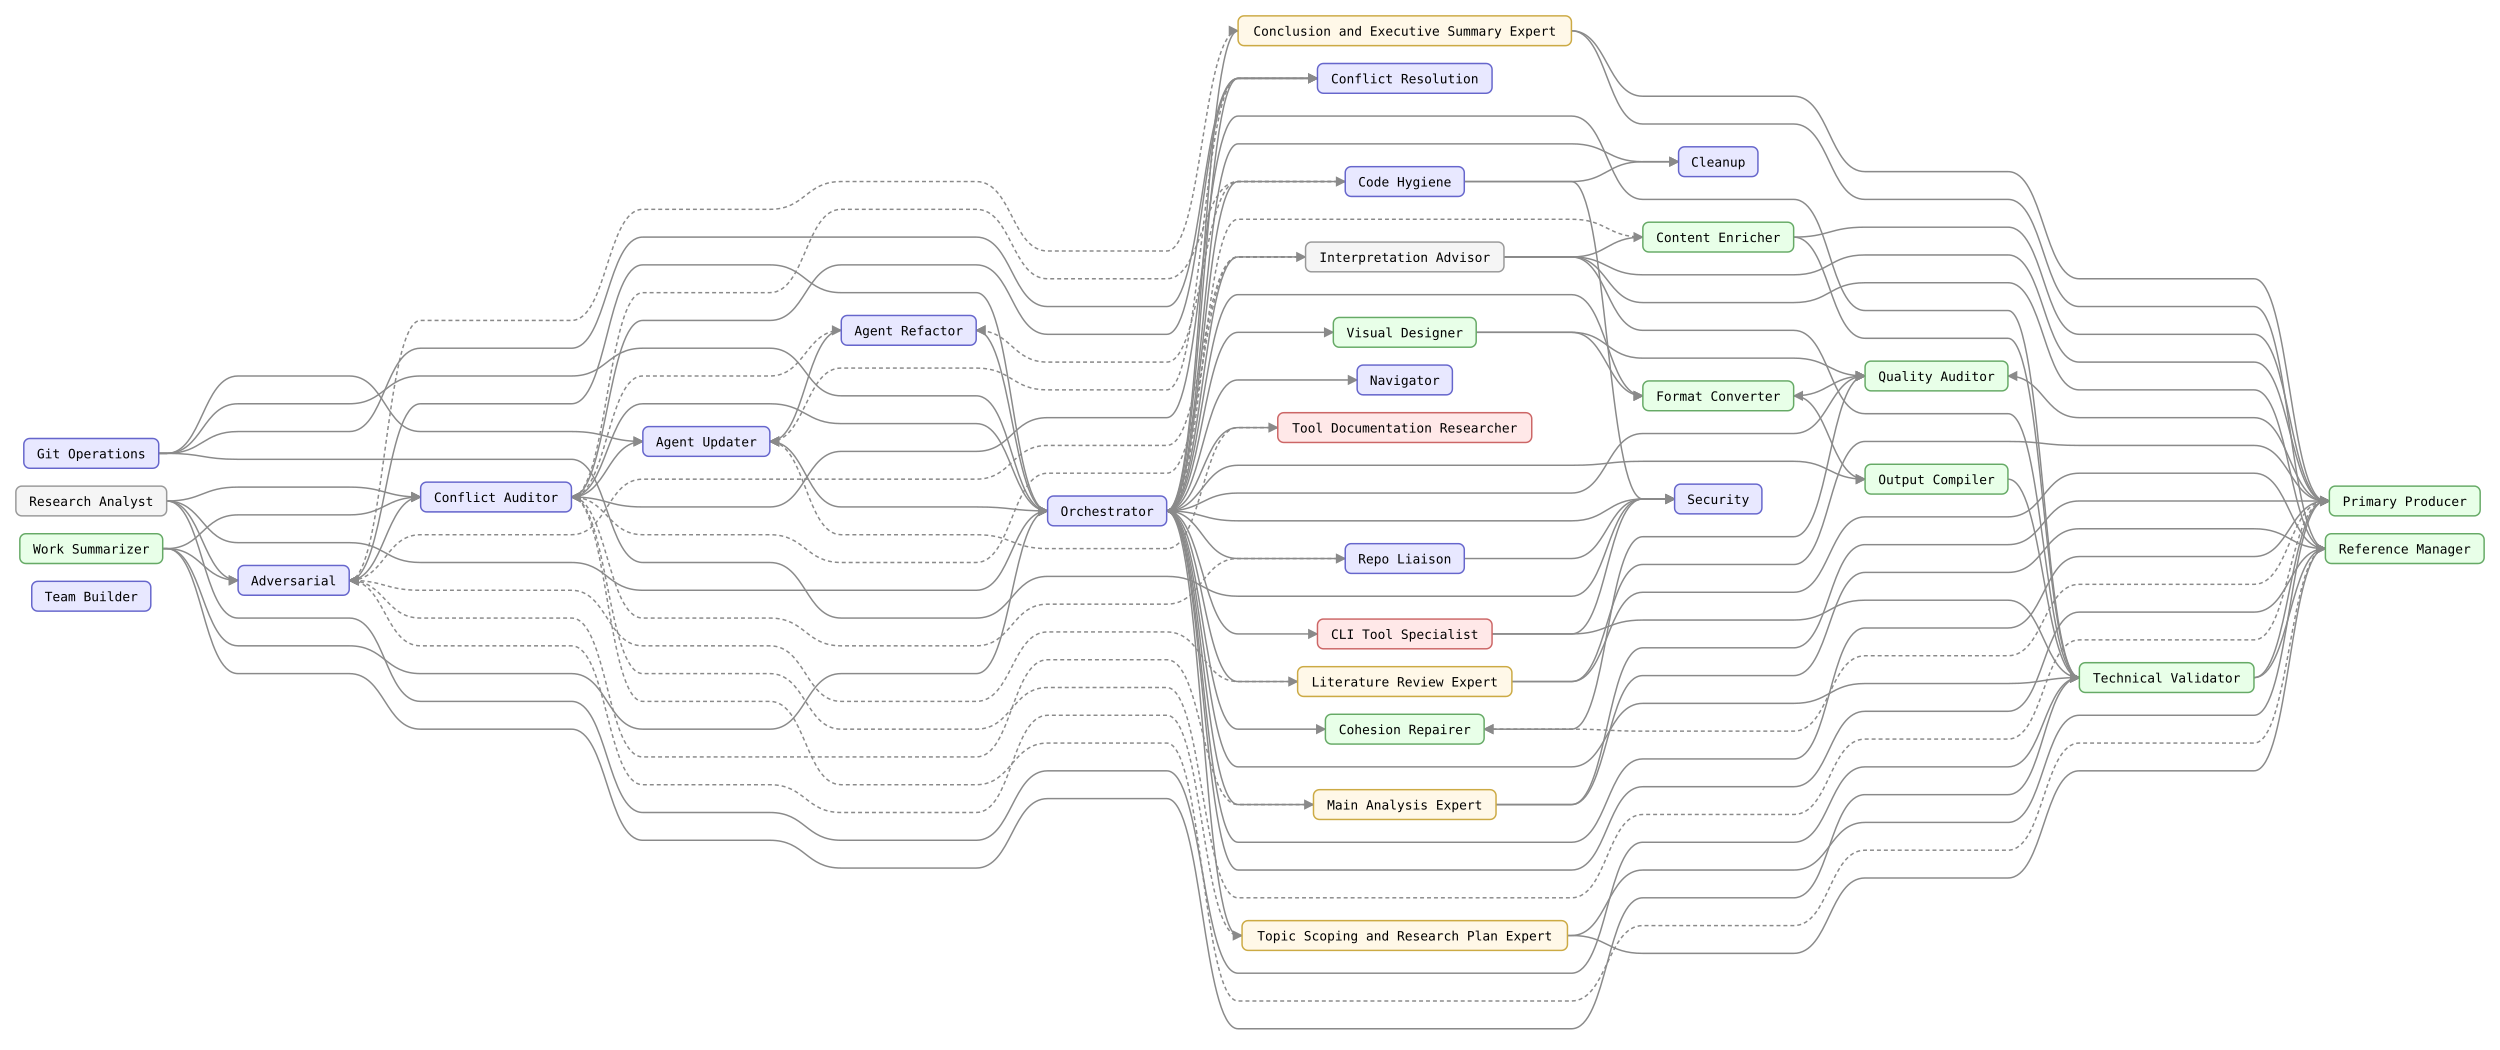
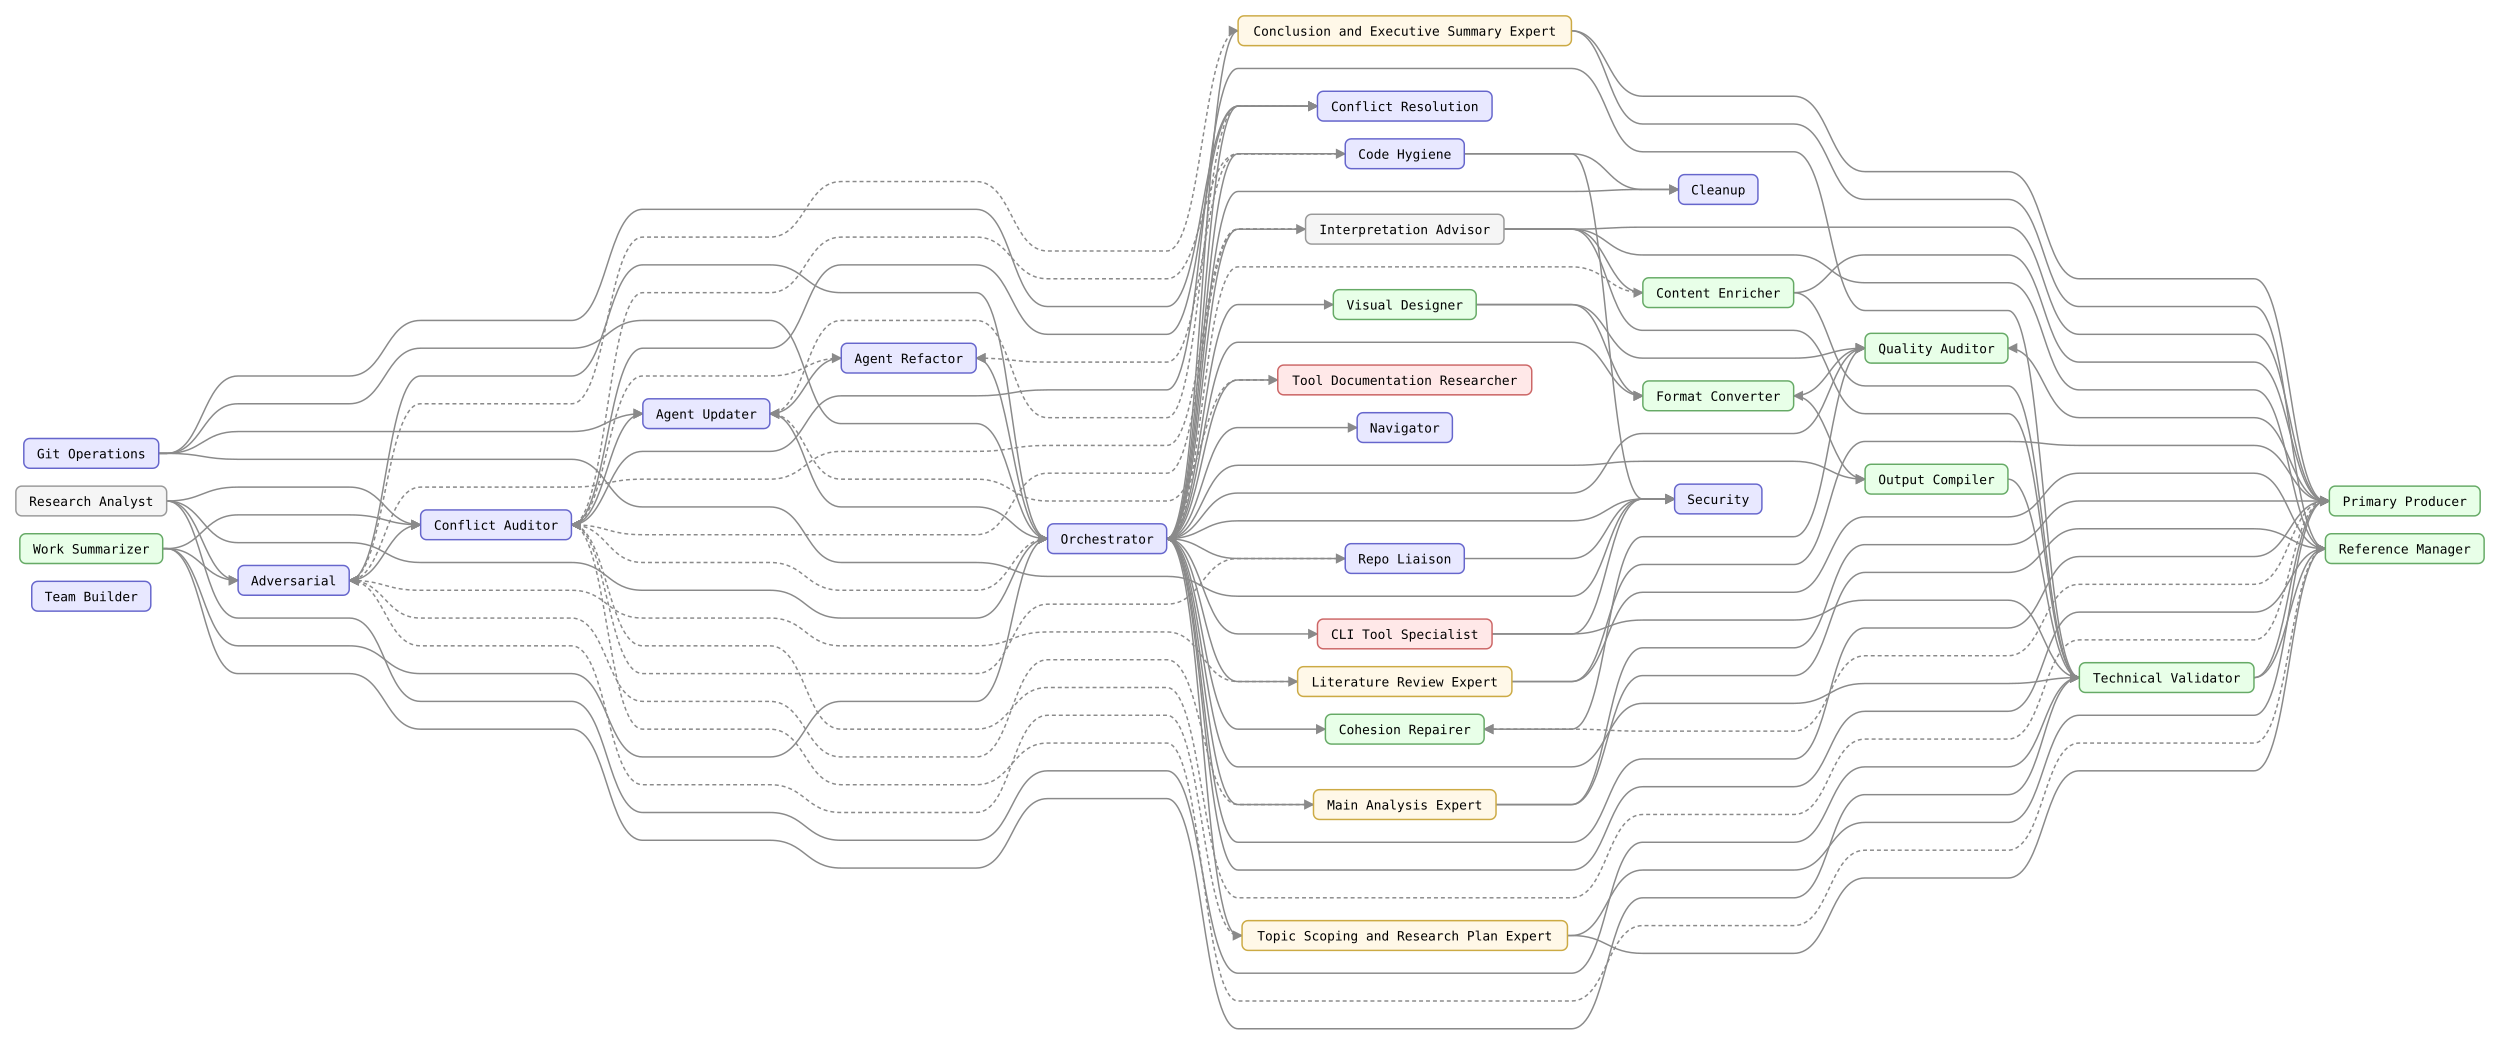
<svg xmlns="http://www.w3.org/2000/svg" viewBox="0 0 2520 1058" width="2520" height="1058" font-family="monospace">
  <defs>
    <marker id="arrow" viewBox="0 0 10 10" refX="9" refY="5" markerWidth="7" markerHeight="7" orient="auto-start-reverse">
      <polygon points="0,0 10,5 0,10" fill="#8a8a8a" />
    </marker>
  </defs>
-   <path d="M352,585 C388,585 388,501 424,501" fill="none" stroke="#8a8a8a" stroke-width="1.5" marker-end="url(#arrow)" />
-   <path d="M352,585 C388,585 388,407 424,407 L576,407 C612,407 612,267 648,267 L776,267 C812,267 812,295 848,295 L984,295 C1020,295 1020,515 1056,515" fill="none" stroke="#8a8a8a" stroke-width="1.5" marker-start="url(#arrow)" marker-end="url(#arrow)" />
-   <path d="M848,333 C812,333 812,379 776,379 L648,379 C612,379 612,501 576,501" fill="none" stroke="#8a8a8a" stroke-width="1.5" stroke-dasharray="4,3" marker-end="url(#arrow)" />
-   <path d="M984,333 C1020,333 1020,515 1056,515" fill="none" stroke="#8a8a8a" stroke-width="1.5" marker-start="url(#arrow)" marker-end="url(#arrow)" />
-   <path d="M776,445 C812,445 812,333 848,333" fill="none" stroke="#8a8a8a" stroke-width="1.5" marker-end="url(#arrow)" />
-   <path d="M648,445 C612,445 612,501 576,501" fill="none" stroke="#8a8a8a" stroke-width="1.5" marker-start="url(#arrow)" marker-end="url(#arrow)" />
-   <path d="M776,445 C812,445 812,511 848,511 L984,511 C1020,511 1020,515 1056,515" fill="none" stroke="#8a8a8a" stroke-width="1.5" marker-start="url(#arrow)" marker-end="url(#arrow)" />
-   <path d="M1692,163 L1656,163 C1620,163 1620,145 1584,145 L1248,145 C1212,145 1212,515 1176,515" fill="none" stroke="#8a8a8a" stroke-width="1.5" marker-start="url(#arrow)" marker-end="url(#arrow)" />
-   <path d="M1356,183 L1248,183 C1212,183 1212,365 1176,365 L1056,365 C1020,365 1020,333 984,333" fill="none" stroke="#8a8a8a" stroke-width="1.5" stroke-dasharray="4,3" marker-end="url(#arrow)" />
-   <path d="M1476,183 L1584,183 C1620,183 1620,163 1656,163 L1692,163" fill="none" stroke="#8a8a8a" stroke-width="1.5" marker-end="url(#arrow)" />
-   <path d="M1356,183 L1248,183 C1212,183 1212,281 1176,281 L1056,281 C1020,281 1020,211 984,211 L848,211 C812,211 812,295 776,295 L648,295 C612,295 612,501 576,501" fill="none" stroke="#8a8a8a" stroke-width="1.5" stroke-dasharray="4,3" marker-end="url(#arrow)" />
-   <path d="M1356,183 L1248,183 C1212,183 1212,515 1176,515" fill="none" stroke="#8a8a8a" stroke-width="1.5" marker-start="url(#arrow)" marker-end="url(#arrow)" />
-   <path d="M1476,183 L1584,183 C1620,183 1620,503 1656,503 L1688,503" fill="none" stroke="#8a8a8a" stroke-width="1.5" marker-end="url(#arrow)" />
-   <path d="M1336,735 L1248,735 C1212,735 1212,515 1176,515" fill="none" stroke="#8a8a8a" stroke-width="1.5" marker-start="url(#arrow)" marker-end="url(#arrow)" />
-   <path d="M1496,735 L1584,735 C1620,735 1620,541 1656,541 L1808,541 C1844,541 1844,379 1880,379" fill="none" stroke="#8a8a8a" stroke-width="1.5" marker-start="url(#arrow)" marker-end="url(#arrow)" />
-   <path d="M1248,31 C1212,31 1212,253 1176,253 L1056,253 C1020,253 1020,183 984,183 L848,183 C812,183 812,211 776,211 L648,211 C612,211 612,323 576,323 L424,323 C388,323 388,585 352,585" fill="none" stroke="#8a8a8a" stroke-width="1.5" stroke-dasharray="4,3" marker-end="url(#arrow)" />
-   <path d="M1248,31 C1212,31 1212,515 1176,515" fill="none" stroke="#8a8a8a" stroke-width="1.5" marker-start="url(#arrow)" marker-end="url(#arrow)" />
+   <path d="M352,585 C388,585 388,529 424,529" fill="none" stroke="#8a8a8a" stroke-width="1.5" marker-end="url(#arrow)" />
+   <path d="M352,585 C388,585 388,379 424,379 L576,379 C612,379 612,267 648,267 L776,267 C812,267 812,295 848,295 L984,295 C1020,295 1020,543 1056,543" fill="none" stroke="#8a8a8a" stroke-width="1.5" marker-start="url(#arrow)" marker-end="url(#arrow)" />
+   <path d="M848,361 C812,361 812,379 776,379 L648,379 C612,379 612,529 576,529" fill="none" stroke="#8a8a8a" stroke-width="1.5" stroke-dasharray="4,3" marker-end="url(#arrow)" />
+   <path d="M984,361 C1020,361 1020,543 1056,543" fill="none" stroke="#8a8a8a" stroke-width="1.5" marker-start="url(#arrow)" marker-end="url(#arrow)" />
+   <path d="M776,417 C812,417 812,361 848,361" fill="none" stroke="#8a8a8a" stroke-width="1.5" marker-end="url(#arrow)" />
+   <path d="M648,417 C612,417 612,529 576,529" fill="none" stroke="#8a8a8a" stroke-width="1.5" marker-start="url(#arrow)" marker-end="url(#arrow)" />
+   <path d="M776,417 C812,417 812,511 848,511 L984,511 C1020,511 1020,543 1056,543" fill="none" stroke="#8a8a8a" stroke-width="1.5" marker-start="url(#arrow)" marker-end="url(#arrow)" />
+   <path d="M1692,191 L1656,191 C1620,191 1620,193 1584,193 L1248,193 C1212,193 1212,543 1176,543" fill="none" stroke="#8a8a8a" stroke-width="1.5" marker-start="url(#arrow)" marker-end="url(#arrow)" />
+   <path d="M1356,155 L1248,155 C1212,155 1212,365 1176,365 L1056,365 C1020,365 1020,361 984,361" fill="none" stroke="#8a8a8a" stroke-width="1.5" stroke-dasharray="4,3" marker-end="url(#arrow)" />
+   <path d="M1476,155 L1584,155 C1620,155 1620,191 1656,191 L1692,191" fill="none" stroke="#8a8a8a" stroke-width="1.5" marker-end="url(#arrow)" />
+   <path d="M1356,155 L1248,155 C1212,155 1212,281 1176,281 L1056,281 C1020,281 1020,239 984,239 L848,239 C812,239 812,295 776,295 L648,295 C612,295 612,529 576,529" fill="none" stroke="#8a8a8a" stroke-width="1.5" stroke-dasharray="4,3" marker-end="url(#arrow)" />
+   <path d="M1356,155 L1248,155 C1212,155 1212,543 1176,543" fill="none" stroke="#8a8a8a" stroke-width="1.5" marker-start="url(#arrow)" marker-end="url(#arrow)" />
+   <path d="M1476,155 L1584,155 C1620,155 1620,503 1656,503 L1688,503" fill="none" stroke="#8a8a8a" stroke-width="1.5" marker-end="url(#arrow)" />
+   <path d="M1336,735 L1248,735 C1212,735 1212,543 1176,543" fill="none" stroke="#8a8a8a" stroke-width="1.5" marker-start="url(#arrow)" marker-end="url(#arrow)" />
+   <path d="M1496,735 L1584,735 C1620,735 1620,541 1656,541 L1808,541 C1844,541 1844,351 1880,351" fill="none" stroke="#8a8a8a" stroke-width="1.5" marker-start="url(#arrow)" marker-end="url(#arrow)" />
+   <path d="M1248,31 C1212,31 1212,253 1176,253 L1056,253 C1020,253 1020,183 984,183 L848,183 C812,183 812,239 776,239 L648,239 C612,239 612,407 576,407 L424,407 C388,407 388,585 352,585" fill="none" stroke="#8a8a8a" stroke-width="1.5" stroke-dasharray="4,3" marker-end="url(#arrow)" />
+   <path d="M1248,31 C1212,31 1212,543 1176,543" fill="none" stroke="#8a8a8a" stroke-width="1.5" marker-start="url(#arrow)" marker-end="url(#arrow)" />
  <path d="M1584,31 C1620,31 1620,97 1656,97 L1808,97 C1844,97 1844,173 1880,173 L2024,173 C2060,173 2060,281 2096,281 L2272,281 C2308,281 2308,505 2344,505 L2348,505" fill="none" stroke="#8a8a8a" stroke-width="1.5" marker-end="url(#arrow)" />
  <path d="M1584,31 C1620,31 1620,125 1656,125 L1808,125 C1844,125 1844,201 1880,201 L2024,201 C2060,201 2060,309 2096,309 L2272,309 C2308,309 2308,553 2344,553" fill="none" stroke="#8a8a8a" stroke-width="1.5" marker-end="url(#arrow)" />
-   <path d="M576,501 C612,501 612,323 648,323 L776,323 C812,323 812,267 848,267 L984,267 C1020,267 1020,337 1056,337 L1176,337 C1212,337 1212,79 1248,79 L1328,79" fill="none" stroke="#8a8a8a" stroke-width="1.5" marker-end="url(#arrow)" />
-   <path d="M576,501 C612,501 612,407 648,407 L776,407 C812,407 812,427 848,427 L984,427 C1020,427 1020,515 1056,515" fill="none" stroke="#8a8a8a" stroke-width="1.5" marker-start="url(#arrow)" marker-end="url(#arrow)" />
-   <path d="M576,501 C612,501 612,511 648,511 L776,511 C812,511 812,455 848,455 L984,455 C1020,455 1020,421 1056,421 L1176,421 C1212,421 1212,117 1248,117 L1584,117 C1620,117 1620,201 1656,201 L1808,201 C1844,201 1844,313 1880,313 L2024,313 C2060,313 2060,683 2096,683" fill="none" stroke="#8a8a8a" stroke-width="1.5" marker-start="url(#arrow)" marker-end="url(#arrow)" />
-   <path d="M1328,79 L1248,79 C1212,79 1212,393 1176,393 L1056,393 C1020,393 1020,371 984,371 L848,371 C812,371 812,445 776,445" fill="none" stroke="#8a8a8a" stroke-width="1.5" stroke-dasharray="4,3" marker-end="url(#arrow)" />
-   <path d="M1328,79 L1248,79 C1212,79 1212,515 1176,515" fill="none" stroke="#8a8a8a" stroke-width="1.5" marker-start="url(#arrow)" marker-end="url(#arrow)" />
-   <path d="M1656,239 C1620,239 1620,221 1584,221 L1248,221 C1212,221 1212,515 1176,515" fill="none" stroke="#8a8a8a" stroke-width="1.5" stroke-dasharray="4,3" marker-end="url(#arrow)" />
-   <path d="M1808,239 C1844,239 1844,229 1880,229 L2024,229 C2060,229 2060,337 2096,337 L2272,337 C2308,337 2308,505 2344,505 L2348,505" fill="none" stroke="#8a8a8a" stroke-width="1.5" marker-end="url(#arrow)" />
-   <path d="M1808,239 C1844,239 1844,341 1880,341 L2024,341 C2060,341 2060,683 2096,683" fill="none" stroke="#8a8a8a" stroke-width="1.5" marker-end="url(#arrow)" />
-   <path d="M1656,399 C1620,399 1620,297 1584,297 L1248,297 C1212,297 1212,515 1176,515" fill="none" stroke="#8a8a8a" stroke-width="1.5" marker-start="url(#arrow)" marker-end="url(#arrow)" />
+   <path d="M576,529 C612,529 612,351 648,351 L776,351 C812,351 812,267 848,267 L984,267 C1020,267 1020,337 1056,337 L1176,337 C1212,337 1212,107 1248,107 L1328,107" fill="none" stroke="#8a8a8a" stroke-width="1.5" marker-end="url(#arrow)" />
+   <path d="M576,529 C612,529 612,455 648,455 L776,455 C812,455 812,399 848,399 L984,399 C1020,399 1020,393 1056,393 L1176,393 C1212,393 1212,69 1248,69 L1584,69 C1620,69 1620,153 1656,153 L1808,153 C1844,153 1844,313 1880,313 L2024,313 C2060,313 2060,683 2096,683" fill="none" stroke="#8a8a8a" stroke-width="1.5" marker-start="url(#arrow)" marker-end="url(#arrow)" />
+   <path d="M1328,107 L1248,107 C1212,107 1212,421 1176,421 L1056,421 C1020,421 1020,323 984,323 L848,323 C812,323 812,417 776,417" fill="none" stroke="#8a8a8a" stroke-width="1.5" stroke-dasharray="4,3" marker-end="url(#arrow)" />
+   <path d="M1328,107 L1248,107 C1212,107 1212,543 1176,543" fill="none" stroke="#8a8a8a" stroke-width="1.5" marker-start="url(#arrow)" marker-end="url(#arrow)" />
+   <path d="M1656,295 C1620,295 1620,269 1584,269 L1248,269 C1212,269 1212,543 1176,543" fill="none" stroke="#8a8a8a" stroke-width="1.5" stroke-dasharray="4,3" marker-end="url(#arrow)" />
+   <path d="M1808,295 C1844,295 1844,257 1880,257 L2024,257 C2060,257 2060,365 2096,365 L2272,365 C2308,365 2308,505 2344,505 L2348,505" fill="none" stroke="#8a8a8a" stroke-width="1.5" marker-end="url(#arrow)" />
+   <path d="M1808,295 C1844,295 1844,389 1880,389 L2024,389 C2060,389 2060,683 2096,683" fill="none" stroke="#8a8a8a" stroke-width="1.5" marker-end="url(#arrow)" />
+   <path d="M1656,399 C1620,399 1620,345 1584,345 L1248,345 C1212,345 1212,543 1176,543" fill="none" stroke="#8a8a8a" stroke-width="1.5" marker-start="url(#arrow)" marker-end="url(#arrow)" />
  <path d="M1808,399 C1844,399 1844,483 1880,483" fill="none" stroke="#8a8a8a" stroke-width="1.5" marker-start="url(#arrow)" marker-end="url(#arrow)" />
-   <path d="M1808,399 C1844,399 1844,379 1880,379" fill="none" stroke="#8a8a8a" stroke-width="1.5" marker-end="url(#arrow)" />
-   <path d="M160,457 L168,457 C204,457 204,379 240,379 L352,379 C388,379 388,435 424,435 L576,435 C612,435 612,445 648,445" fill="none" stroke="#8a8a8a" stroke-width="1.5" marker-end="url(#arrow)" />
-   <path d="M160,457 L168,457 C204,457 204,435 240,435 L352,435 C388,435 388,351 424,351 L576,351 C612,351 612,239 648,239 L776,239 L848,239 L984,239 C1020,239 1020,309 1056,309 L1176,309 C1212,309 1212,79 1248,79 L1328,79" fill="none" stroke="#8a8a8a" stroke-width="1.5" marker-end="url(#arrow)" />
-   <path d="M160,457 L168,457 C204,457 204,407 240,407 L352,407 C388,407 388,379 424,379 L576,379 C612,379 612,351 648,351 L776,351 C812,351 812,399 848,399 L984,399 C1020,399 1020,515 1056,515" fill="none" stroke="#8a8a8a" stroke-width="1.5" marker-end="url(#arrow)" />
-   <path d="M160,457 L168,457 C204,457 204,463 240,463 L352,463 L424,463 L576,463 C612,463 612,567 648,567 L776,567 C812,567 812,623 848,623 L984,623 C1020,623 1020,581 1056,581 L1176,581 C1212,581 1212,601 1248,601 L1584,601 C1620,601 1620,503 1656,503 L1688,503" fill="none" stroke="#8a8a8a" stroke-width="1.5" marker-end="url(#arrow)" />
-   <path d="M1316,259 L1248,259 C1212,259 1212,449 1176,449 L1056,449 C1020,449 1020,483 984,483 L848,483 L776,483 L648,483 C612,483 612,539 576,539 L424,539 C388,539 388,585 352,585" fill="none" stroke="#8a8a8a" stroke-width="1.5" stroke-dasharray="4,3" marker-end="url(#arrow)" />
-   <path d="M1316,259 L1248,259 C1212,259 1212,477 1176,477 L1056,477 C1020,477 1020,567 984,567 L848,567 C812,567 812,539 776,539 L648,539 C612,539 612,501 576,501" fill="none" stroke="#8a8a8a" stroke-width="1.5" stroke-dasharray="4,3" marker-end="url(#arrow)" />
-   <path d="M1516,259 L1584,259 C1620,259 1620,239 1656,239" fill="none" stroke="#8a8a8a" stroke-width="1.5" marker-end="url(#arrow)" />
-   <path d="M1316,259 L1248,259 C1212,259 1212,515 1176,515" fill="none" stroke="#8a8a8a" stroke-width="1.5" marker-start="url(#arrow)" marker-end="url(#arrow)" />
-   <path d="M1516,259 L1584,259 C1620,259 1620,277 1656,277 L1808,277 C1844,277 1844,257 1880,257 L2024,257 C2060,257 2060,365 2096,365 L2272,365 C2308,365 2308,505 2344,505 L2348,505" fill="none" stroke="#8a8a8a" stroke-width="1.5" marker-end="url(#arrow)" />
-   <path d="M1516,259 L1584,259 C1620,259 1620,305 1656,305 L1808,305 C1844,305 1844,285 1880,285 L2024,285 C2060,285 2060,393 2096,393 L2272,393 C2308,393 2308,553 2344,553" fill="none" stroke="#8a8a8a" stroke-width="1.5" marker-end="url(#arrow)" />
-   <path d="M1516,259 L1584,259 C1620,259 1620,333 1656,333 L1808,333 C1844,333 1844,417 1880,417 L2024,417 C2060,417 2060,683 2096,683" fill="none" stroke="#8a8a8a" stroke-width="1.5" marker-end="url(#arrow)" />
-   <path d="M1308,687 L1248,687 C1212,687 1212,637 1176,637 L1056,637 C1020,637 1020,707 984,707 L848,707 C812,707 812,651 776,651 L648,651 C612,651 612,595 576,595 L424,595 C388,595 388,585 352,585" fill="none" stroke="#8a8a8a" stroke-width="1.5" stroke-dasharray="4,3" marker-end="url(#arrow)" />
-   <path d="M1308,687 L1248,687 C1212,687 1212,515 1176,515" fill="none" stroke="#8a8a8a" stroke-width="1.5" marker-start="url(#arrow)" marker-end="url(#arrow)" />
+   <path d="M1808,399 C1844,399 1844,351 1880,351" fill="none" stroke="#8a8a8a" stroke-width="1.5" marker-end="url(#arrow)" />
+   <path d="M160,457 L168,457 C204,457 204,435 240,435 L352,435 L424,435 L576,435 C612,435 612,417 648,417" fill="none" stroke="#8a8a8a" stroke-width="1.5" marker-end="url(#arrow)" />
+   <path d="M160,457 L168,457 C204,457 204,379 240,379 L352,379 C388,379 388,323 424,323 L576,323 C612,323 612,211 648,211 L776,211 L848,211 L984,211 C1020,211 1020,309 1056,309 L1176,309 C1212,309 1212,107 1248,107 L1328,107" fill="none" stroke="#8a8a8a" stroke-width="1.5" marker-end="url(#arrow)" />
+   <path d="M160,457 L168,457 C204,457 204,407 240,407 L352,407 C388,407 388,351 424,351 L576,351 C612,351 612,323 648,323 L776,323 C812,323 812,427 848,427 L984,427 C1020,427 1020,543 1056,543" fill="none" stroke="#8a8a8a" stroke-width="1.5" marker-end="url(#arrow)" />
+   <path d="M160,457 L168,457 C204,457 204,463 240,463 L352,463 L424,463 L576,463 C612,463 612,511 648,511 L776,511 C812,511 812,567 848,567 L984,567 C1020,567 1020,581 1056,581 L1176,581 C1212,581 1212,601 1248,601 L1584,601 C1620,601 1620,503 1656,503 L1688,503" fill="none" stroke="#8a8a8a" stroke-width="1.5" marker-end="url(#arrow)" />
+   <path d="M1316,231 L1248,231 C1212,231 1212,449 1176,449 L1056,449 C1020,449 1020,455 984,455 L848,455 C812,455 812,483 776,483 L648,483 C612,483 612,491 576,491 L424,491 C388,491 388,585 352,585" fill="none" stroke="#8a8a8a" stroke-width="1.5" stroke-dasharray="4,3" marker-end="url(#arrow)" />
+   <path d="M1316,231 L1248,231 C1212,231 1212,477 1176,477 L1056,477 C1020,477 1020,539 984,539 L848,539 L776,539 L648,539 C612,539 612,529 576,529" fill="none" stroke="#8a8a8a" stroke-width="1.5" stroke-dasharray="4,3" marker-end="url(#arrow)" />
+   <path d="M1516,231 L1584,231 C1620,231 1620,295 1656,295" fill="none" stroke="#8a8a8a" stroke-width="1.5" marker-end="url(#arrow)" />
+   <path d="M1316,231 L1248,231 C1212,231 1212,543 1176,543" fill="none" stroke="#8a8a8a" stroke-width="1.5" marker-start="url(#arrow)" marker-end="url(#arrow)" />
+   <path d="M1516,231 L1584,231 C1620,231 1620,229 1656,229 L1808,229 L1880,229 L2024,229 C2060,229 2060,337 2096,337 L2272,337 C2308,337 2308,505 2344,505 L2348,505" fill="none" stroke="#8a8a8a" stroke-width="1.5" marker-end="url(#arrow)" />
+   <path d="M1516,231 L1584,231 C1620,231 1620,257 1656,257 L1808,257 C1844,257 1844,285 1880,285 L2024,285 C2060,285 2060,393 2096,393 L2272,393 C2308,393 2308,553 2344,553" fill="none" stroke="#8a8a8a" stroke-width="1.5" marker-end="url(#arrow)" />
+   <path d="M1516,231 L1584,231 C1620,231 1620,333 1656,333 L1808,333 C1844,333 1844,417 1880,417 L2024,417 C2060,417 2060,683 2096,683" fill="none" stroke="#8a8a8a" stroke-width="1.5" marker-end="url(#arrow)" />
+   <path d="M1308,687 L1248,687 C1212,687 1212,637 1176,637 L1056,637 C1020,637 1020,651 984,651 L848,651 C812,651 812,623 776,623 L648,623 C612,623 612,595 576,595 L424,595 C388,595 388,585 352,585" fill="none" stroke="#8a8a8a" stroke-width="1.5" stroke-dasharray="4,3" marker-end="url(#arrow)" />
+   <path d="M1308,687 L1248,687 C1212,687 1212,543 1176,543" fill="none" stroke="#8a8a8a" stroke-width="1.5" marker-start="url(#arrow)" marker-end="url(#arrow)" />
  <path d="M1524,687 L1584,687 C1620,687 1620,569 1656,569 L1808,569 C1844,569 1844,445 1880,445 L2024,445 C2060,445 2060,449 2096,449 L2272,449 C2308,449 2308,505 2344,505 L2348,505" fill="none" stroke="#8a8a8a" stroke-width="1.5" marker-end="url(#arrow)" />
  <path d="M1524,687 L1584,687 C1620,687 1620,597 1656,597 L1808,597 C1844,597 1844,521 1880,521 L2024,521 C2060,521 2060,477 2096,477 L2272,477 C2308,477 2308,553 2344,553" fill="none" stroke="#8a8a8a" stroke-width="1.5" marker-end="url(#arrow)" />
-   <path d="M1324,811 L1248,811 C1212,811 1212,665 1176,665 L1056,665 C1020,665 1020,763 984,763 L848,763 L776,763 L648,763 C612,763 612,623 576,623 L424,623 C388,623 388,585 352,585" fill="none" stroke="#8a8a8a" stroke-width="1.5" stroke-dasharray="4,3" marker-end="url(#arrow)" />
-   <path d="M1324,811 L1248,811 C1212,811 1212,515 1176,515" fill="none" stroke="#8a8a8a" stroke-width="1.5" marker-start="url(#arrow)" marker-end="url(#arrow)" />
+   <path d="M1324,811 L1248,811 C1212,811 1212,665 1176,665 L1056,665 C1020,665 1020,763 984,763 L848,763 C812,763 812,707 776,707 L648,707 C612,707 612,623 576,623 L424,623 C388,623 388,585 352,585" fill="none" stroke="#8a8a8a" stroke-width="1.5" stroke-dasharray="4,3" marker-end="url(#arrow)" />
+   <path d="M1324,811 L1248,811 C1212,811 1212,543 1176,543" fill="none" stroke="#8a8a8a" stroke-width="1.5" marker-start="url(#arrow)" marker-end="url(#arrow)" />
  <path d="M1508,811 L1584,811 C1620,811 1620,653 1656,653 L1808,653 C1844,653 1844,549 1880,549 L2024,549 C2060,549 2060,505 2096,505 L2272,505 L2344,505 L2348,505" fill="none" stroke="#8a8a8a" stroke-width="1.5" marker-end="url(#arrow)" />
  <path d="M1508,811 L1584,811 C1620,811 1620,681 1656,681 L1808,681 C1844,681 1844,577 1880,577 L2024,577 C2060,577 2060,533 2096,533 L2272,533 C2308,533 2308,553 2344,553" fill="none" stroke="#8a8a8a" stroke-width="1.5" marker-end="url(#arrow)" />
-   <path d="M1368,383 L1248,383 C1212,383 1212,515 1176,515" fill="none" stroke="#8a8a8a" stroke-width="1.5" marker-start="url(#arrow)" marker-end="url(#arrow)" />
-   <path d="M1176,515 C1212,515 1212,469 1248,469 L1584,469 C1620,469 1620,465 1656,465 L1808,465 C1844,465 1844,483 1880,483" fill="none" stroke="#8a8a8a" stroke-width="1.5" marker-start="url(#arrow)" marker-end="url(#arrow)" />
-   <path d="M1176,515 C1212,515 1212,849 1248,849 L1584,849 C1620,849 1620,765 1656,765 L1808,765 C1844,765 1844,633 1880,633 L2024,633 C2060,633 2060,561 2096,561 L2272,561 C2308,561 2308,505 2344,505 L2348,505" fill="none" stroke="#8a8a8a" stroke-width="1.5" marker-start="url(#arrow)" marker-end="url(#arrow)" />
-   <path d="M1176,515 C1212,515 1212,497 1248,497 L1584,497 C1620,497 1620,437 1656,437 L1808,437 C1844,437 1844,379 1880,379" fill="none" stroke="#8a8a8a" stroke-width="1.5" marker-start="url(#arrow)" marker-end="url(#arrow)" />
-   <path d="M1176,515 C1212,515 1212,877 1248,877 L1584,877 C1620,877 1620,793 1656,793 L1808,793 C1844,793 1844,717 1880,717 L2024,717 C2060,717 2060,617 2096,617 L2272,617 C2308,617 2308,553 2344,553" fill="none" stroke="#8a8a8a" stroke-width="1.5" marker-start="url(#arrow)" marker-end="url(#arrow)" />
-   <path d="M1176,515 C1212,515 1212,563 1248,563 L1356,563" fill="none" stroke="#8a8a8a" stroke-width="1.5" marker-start="url(#arrow)" marker-end="url(#arrow)" />
-   <path d="M1176,515 C1212,515 1212,525 1248,525 L1584,525 C1620,525 1620,503 1656,503 L1688,503" fill="none" stroke="#8a8a8a" stroke-width="1.5" marker-start="url(#arrow)" marker-end="url(#arrow)" />
-   <path d="M1176,515 C1212,515 1212,773 1248,773 L1584,773 C1620,773 1620,709 1656,709 L1808,709 C1844,709 1844,689 1880,689 L2024,689 C2060,689 2060,683 2096,683" fill="none" stroke="#8a8a8a" stroke-width="1.5" marker-start="url(#arrow)" marker-end="url(#arrow)" />
-   <path d="M1176,515 C1212,515 1212,431 1248,431 L1288,431" fill="none" stroke="#8a8a8a" stroke-width="1.5" marker-start="url(#arrow)" marker-end="url(#arrow)" />
-   <path d="M1176,515 C1212,515 1212,639 1248,639 L1328,639" fill="none" stroke="#8a8a8a" stroke-width="1.5" marker-start="url(#arrow)" marker-end="url(#arrow)" />
-   <path d="M1176,515 C1212,515 1212,943 1248,943 L1252,943" fill="none" stroke="#8a8a8a" stroke-width="1.5" marker-start="url(#arrow)" marker-end="url(#arrow)" />
-   <path d="M1176,515 C1212,515 1212,335 1248,335 L1344,335" fill="none" stroke="#8a8a8a" stroke-width="1.5" marker-start="url(#arrow)" marker-end="url(#arrow)" />
+   <path d="M1368,431 L1248,431 C1212,431 1212,543 1176,543" fill="none" stroke="#8a8a8a" stroke-width="1.5" marker-start="url(#arrow)" marker-end="url(#arrow)" />
+   <path d="M1056,543 C1020,543 1020,595 984,595 L848,595 C812,595 812,567 776,567 L648,567 C612,567 612,529 576,529" fill="none" stroke="#8a8a8a" stroke-width="1.5" stroke-dasharray="4,3" marker-end="url(#arrow)" />
+   <path d="M1176,543 C1212,543 1212,469 1248,469 L1584,469 C1620,469 1620,465 1656,465 L1808,465 C1844,465 1844,483 1880,483" fill="none" stroke="#8a8a8a" stroke-width="1.5" marker-start="url(#arrow)" marker-end="url(#arrow)" />
+   <path d="M1176,543 C1212,543 1212,849 1248,849 L1584,849 C1620,849 1620,765 1656,765 L1808,765 C1844,765 1844,633 1880,633 L2024,633 C2060,633 2060,561 2096,561 L2272,561 C2308,561 2308,505 2344,505 L2348,505" fill="none" stroke="#8a8a8a" stroke-width="1.5" marker-start="url(#arrow)" marker-end="url(#arrow)" />
+   <path d="M1176,543 C1212,543 1212,497 1248,497 L1584,497 C1620,497 1620,437 1656,437 L1808,437 C1844,437 1844,351 1880,351" fill="none" stroke="#8a8a8a" stroke-width="1.5" marker-start="url(#arrow)" marker-end="url(#arrow)" />
+   <path d="M1176,543 C1212,543 1212,877 1248,877 L1584,877 C1620,877 1620,793 1656,793 L1808,793 C1844,793 1844,717 1880,717 L2024,717 C2060,717 2060,617 2096,617 L2272,617 C2308,617 2308,553 2344,553" fill="none" stroke="#8a8a8a" stroke-width="1.5" marker-start="url(#arrow)" marker-end="url(#arrow)" />
+   <path d="M1176,543 C1212,543 1212,563 1248,563 L1356,563" fill="none" stroke="#8a8a8a" stroke-width="1.5" marker-start="url(#arrow)" marker-end="url(#arrow)" />
+   <path d="M1176,543 C1212,543 1212,525 1248,525 L1584,525 C1620,525 1620,503 1656,503 L1688,503" fill="none" stroke="#8a8a8a" stroke-width="1.5" marker-start="url(#arrow)" marker-end="url(#arrow)" />
+   <path d="M1176,543 C1212,543 1212,773 1248,773 L1584,773 C1620,773 1620,709 1656,709 L1808,709 C1844,709 1844,689 1880,689 L2024,689 C2060,689 2060,683 2096,683" fill="none" stroke="#8a8a8a" stroke-width="1.5" marker-start="url(#arrow)" marker-end="url(#arrow)" />
+   <path d="M1176,543 C1212,543 1212,383 1248,383 L1288,383" fill="none" stroke="#8a8a8a" stroke-width="1.5" marker-start="url(#arrow)" marker-end="url(#arrow)" />
+   <path d="M1176,543 C1212,543 1212,639 1248,639 L1328,639" fill="none" stroke="#8a8a8a" stroke-width="1.5" marker-start="url(#arrow)" marker-end="url(#arrow)" />
+   <path d="M1176,543 C1212,543 1212,943 1248,943 L1252,943" fill="none" stroke="#8a8a8a" stroke-width="1.5" marker-start="url(#arrow)" marker-end="url(#arrow)" />
+   <path d="M1176,543 C1212,543 1212,307 1248,307 L1344,307" fill="none" stroke="#8a8a8a" stroke-width="1.5" marker-start="url(#arrow)" marker-end="url(#arrow)" />
  <path d="M2024,483 C2060,483 2060,683 2096,683" fill="none" stroke="#8a8a8a" stroke-width="1.5" marker-end="url(#arrow)" />
  <path d="M2348,505 L2344,505 C2308,505 2308,589 2272,589 L2096,589 C2060,589 2060,661 2024,661 L1880,661 C1844,661 1844,737 1808,737 L1656,737 C1620,737 1620,735 1584,735 L1496,735" fill="none" stroke="#8a8a8a" stroke-width="1.5" stroke-dasharray="4,3" marker-end="url(#arrow)" />
-   <path d="M2348,505 L2344,505 C2308,505 2308,645 2272,645 L2096,645 C2060,645 2060,745 2024,745 L1880,745 C1844,745 1844,821 1808,821 L1656,821 C1620,821 1620,905 1584,905 L1248,905 C1212,905 1212,693 1176,693 L1056,693 C1020,693 1020,735 984,735 L848,735 C812,735 812,679 776,679 L648,679 C612,679 612,501 576,501" fill="none" stroke="#8a8a8a" stroke-width="1.5" stroke-dasharray="4,3" marker-end="url(#arrow)" />
-   <path d="M2348,505 L2344,505 C2308,505 2308,421 2272,421 L2096,421 C2060,421 2060,379 2024,379" fill="none" stroke="#8a8a8a" stroke-width="1.5" marker-start="url(#arrow)" marker-end="url(#arrow)" />
-   <path d="M2344,553 C2308,553 2308,749 2272,749 L2096,749 C2060,749 2060,857 2024,857 L1880,857 C1844,857 1844,933 1808,933 L1656,933 C1620,933 1620,1009 1584,1009 L1248,1009 C1212,1009 1212,749 1176,749 L1056,749 C1020,749 1020,791 984,791 L848,791 C812,791 812,707 776,707 L648,707 C612,707 612,501 576,501" fill="none" stroke="#8a8a8a" stroke-width="1.5" stroke-dasharray="4,3" marker-end="url(#arrow)" />
-   <path d="M1356,563 L1248,563 C1212,563 1212,609 1176,609 L1056,609 C1020,609 1020,651 984,651 L848,651 C812,651 812,623 776,623 L648,623 C612,623 612,501 576,501" fill="none" stroke="#8a8a8a" stroke-width="1.5" stroke-dasharray="4,3" marker-end="url(#arrow)" />
+   <path d="M2348,505 L2344,505 C2308,505 2308,645 2272,645 L2096,645 C2060,645 2060,745 2024,745 L1880,745 C1844,745 1844,821 1808,821 L1656,821 C1620,821 1620,905 1584,905 L1248,905 C1212,905 1212,693 1176,693 L1056,693 C1020,693 1020,735 984,735 L848,735 C812,735 812,651 776,651 L648,651 C612,651 612,529 576,529" fill="none" stroke="#8a8a8a" stroke-width="1.5" stroke-dasharray="4,3" marker-end="url(#arrow)" />
+   <path d="M2348,505 L2344,505 C2308,505 2308,421 2272,421 L2096,421 C2060,421 2060,351 2024,351" fill="none" stroke="#8a8a8a" stroke-width="1.5" marker-start="url(#arrow)" marker-end="url(#arrow)" />
+   <path d="M2344,553 C2308,553 2308,749 2272,749 L2096,749 C2060,749 2060,857 2024,857 L1880,857 C1844,857 1844,933 1808,933 L1656,933 C1620,933 1620,1009 1584,1009 L1248,1009 C1212,1009 1212,749 1176,749 L1056,749 C1020,749 1020,791 984,791 L848,791 C812,791 812,735 776,735 L648,735 C612,735 612,529 576,529" fill="none" stroke="#8a8a8a" stroke-width="1.5" stroke-dasharray="4,3" marker-end="url(#arrow)" />
+   <path d="M1356,563 L1248,563 C1212,563 1212,609 1176,609 L1056,609 C1020,609 1020,679 984,679 L848,679 L776,679 L648,679 C612,679 612,529 576,529" fill="none" stroke="#8a8a8a" stroke-width="1.5" stroke-dasharray="4,3" marker-end="url(#arrow)" />
  <path d="M1476,563 L1584,563 C1620,563 1620,503 1656,503 L1688,503" fill="none" stroke="#8a8a8a" stroke-width="1.5" marker-end="url(#arrow)" />
  <path d="M168,505 C204,505 204,585 240,585" fill="none" stroke="#8a8a8a" stroke-width="1.5" marker-end="url(#arrow)" />
-   <path d="M168,505 C204,505 204,491 240,491 L352,491 C388,491 388,501 424,501" fill="none" stroke="#8a8a8a" stroke-width="1.5" marker-end="url(#arrow)" />
-   <path d="M168,505 C204,505 204,547 240,547 L352,547 C388,547 388,567 424,567 L576,567 C612,567 612,595 648,595 L776,595 L848,595 L984,595 C1020,595 1020,515 1056,515" fill="none" stroke="#8a8a8a" stroke-width="1.5" marker-end="url(#arrow)" />
+   <path d="M168,505 C204,505 204,491 240,491 L352,491 C388,491 388,529 424,529" fill="none" stroke="#8a8a8a" stroke-width="1.5" marker-end="url(#arrow)" />
+   <path d="M168,505 C204,505 204,547 240,547 L352,547 C388,547 388,567 424,567 L576,567 C612,567 612,595 648,595 L776,595 C812,595 812,623 848,623 L984,623 C1020,623 1020,543 1056,543" fill="none" stroke="#8a8a8a" stroke-width="1.5" marker-end="url(#arrow)" />
  <path d="M168,505 C204,505 204,623 240,623 L352,623 C388,623 388,707 424,707 L576,707 C612,707 612,819 648,819 L776,819 C812,819 812,847 848,847 L984,847 C1020,847 1020,777 1056,777 L1176,777 C1212,777 1212,981 1248,981 L1584,981 C1620,981 1620,849 1656,849 L1808,849 C1844,849 1844,773 1880,773 L2024,773 C2060,773 2060,683 2096,683" fill="none" stroke="#8a8a8a" stroke-width="1.5" marker-end="url(#arrow)" />
  <path d="M2272,683 C2308,683 2308,505 2344,505 L2348,505" fill="none" stroke="#8a8a8a" stroke-width="1.5" marker-end="url(#arrow)" />
  <path d="M2272,683 C2308,683 2308,553 2344,553" fill="none" stroke="#8a8a8a" stroke-width="1.5" marker-end="url(#arrow)" />
-   <path d="M1288,431 L1248,431 C1212,431 1212,553 1176,553 L1056,553 C1020,553 1020,539 984,539 L848,539 C812,539 812,445 776,445" fill="none" stroke="#8a8a8a" stroke-width="1.5" stroke-dasharray="4,3" marker-end="url(#arrow)" />
+   <path d="M1288,383 L1248,383 C1212,383 1212,505 1176,505 L1056,505 C1020,505 1020,483 984,483 L848,483 C812,483 812,417 776,417" fill="none" stroke="#8a8a8a" stroke-width="1.5" stroke-dasharray="4,3" marker-end="url(#arrow)" />
  <path d="M1504,639 L1584,639 C1620,639 1620,503 1656,503 L1688,503" fill="none" stroke="#8a8a8a" stroke-width="1.5" marker-end="url(#arrow)" />
  <path d="M1504,639 L1584,639 C1620,639 1620,625 1656,625 L1808,625 C1844,625 1844,605 1880,605 L2024,605 C2060,605 2060,683 2096,683" fill="none" stroke="#8a8a8a" stroke-width="1.5" marker-end="url(#arrow)" />
  <path d="M1252,943 L1248,943 C1212,943 1212,721 1176,721 L1056,721 C1020,721 1020,819 984,819 L848,819 C812,819 812,791 776,791 L648,791 C612,791 612,651 576,651 L424,651 C388,651 388,585 352,585" fill="none" stroke="#8a8a8a" stroke-width="1.5" stroke-dasharray="4,3" marker-end="url(#arrow)" />
  <path d="M1580,943 L1584,943 C1620,943 1620,877 1656,877 L1808,877 C1844,877 1844,829 1880,829 L2024,829 C2060,829 2060,721 2096,721 L2272,721 C2308,721 2308,505 2344,505 L2348,505" fill="none" stroke="#8a8a8a" stroke-width="1.5" marker-end="url(#arrow)" />
  <path d="M1580,943 L1584,943 C1620,943 1620,961 1656,961 L1808,961 C1844,961 1844,885 1880,885 L2024,885 C2060,885 2060,777 2096,777 L2272,777 C2308,777 2308,553 2344,553" fill="none" stroke="#8a8a8a" stroke-width="1.5" marker-end="url(#arrow)" />
-   <path d="M1488,335 L1584,335 C1620,335 1620,399 1656,399" fill="none" stroke="#8a8a8a" stroke-width="1.5" marker-end="url(#arrow)" />
-   <path d="M1488,335 L1584,335 C1620,335 1620,361 1656,361 L1808,361 C1844,361 1844,379 1880,379" fill="none" stroke="#8a8a8a" stroke-width="1.5" marker-end="url(#arrow)" />
+   <path d="M1488,307 L1584,307 C1620,307 1620,399 1656,399" fill="none" stroke="#8a8a8a" stroke-width="1.5" marker-end="url(#arrow)" />
+   <path d="M1488,307 L1584,307 C1620,307 1620,361 1656,361 L1808,361 C1844,361 1844,351 1880,351" fill="none" stroke="#8a8a8a" stroke-width="1.5" marker-end="url(#arrow)" />
  <path d="M164,553 L168,553 C204,553 204,585 240,585" fill="none" stroke="#8a8a8a" stroke-width="1.5" marker-end="url(#arrow)" />
-   <path d="M164,553 L168,553 C204,553 204,519 240,519 L352,519 C388,519 388,501 424,501" fill="none" stroke="#8a8a8a" stroke-width="1.5" marker-end="url(#arrow)" />
-   <path d="M164,553 L168,553 C204,553 204,651 240,651 L352,651 C388,651 388,679 424,679 L576,679 C612,679 612,735 648,735 L776,735 C812,735 812,679 848,679 L984,679 C1020,679 1020,515 1056,515" fill="none" stroke="#8a8a8a" stroke-width="1.5" marker-end="url(#arrow)" />
+   <path d="M164,553 L168,553 C204,553 204,519 240,519 L352,519 C388,519 388,529 424,529" fill="none" stroke="#8a8a8a" stroke-width="1.5" marker-end="url(#arrow)" />
+   <path d="M164,553 L168,553 C204,553 204,651 240,651 L352,651 C388,651 388,679 424,679 L576,679 C612,679 612,763 648,763 L776,763 C812,763 812,707 848,707 L984,707 C1020,707 1020,543 1056,543" fill="none" stroke="#8a8a8a" stroke-width="1.5" marker-end="url(#arrow)" />
  <path d="M164,553 L168,553 C204,553 204,679 240,679 L352,679 C388,679 388,735 424,735 L576,735 C612,735 612,847 648,847 L776,847 C812,847 812,875 848,875 L984,875 C1020,875 1020,805 1056,805 L1176,805 C1212,805 1212,1037 1248,1037 L1584,1037 C1620,1037 1620,905 1656,905 L1808,905 C1844,905 1844,801 1880,801 L2024,801 C2060,801 2060,683 2096,683" fill="none" stroke="#8a8a8a" stroke-width="1.5" marker-end="url(#arrow)" />
  <rect x="240" y="570" width="112" height="30" rx="6" fill="#e8e8ff" stroke="#6666cc" stroke-width="1.5" />
  <text x="296" y="590" font-size="13" text-anchor="middle" fill="#000000">Adversarial</text>
-   <rect x="848" y="318" width="136" height="30" rx="6" fill="#e8e8ff" stroke="#6666cc" stroke-width="1.5" />
-   <text x="916" y="338" font-size="13" text-anchor="middle" fill="#000000">Agent Refactor</text>
-   <rect x="648" y="430" width="128" height="30" rx="6" fill="#e8e8ff" stroke="#6666cc" stroke-width="1.5" />
-   <text x="712" y="450" font-size="13" text-anchor="middle" fill="#000000">Agent Updater</text>
-   <rect x="1692" y="148" width="80" height="30" rx="6" fill="#e8e8ff" stroke="#6666cc" stroke-width="1.5" />
-   <text x="1732" y="168" font-size="13" text-anchor="middle" fill="#000000">Cleanup</text>
-   <rect x="1356" y="168" width="120" height="30" rx="6" fill="#e8e8ff" stroke="#6666cc" stroke-width="1.5" />
-   <text x="1416" y="188" font-size="13" text-anchor="middle" fill="#000000">Code Hygiene</text>
+   <rect x="848" y="346" width="136" height="30" rx="6" fill="#e8e8ff" stroke="#6666cc" stroke-width="1.5" />
+   <text x="916" y="366" font-size="13" text-anchor="middle" fill="#000000">Agent Refactor</text>
+   <rect x="648" y="402" width="128" height="30" rx="6" fill="#e8e8ff" stroke="#6666cc" stroke-width="1.5" />
+   <text x="712" y="422" font-size="13" text-anchor="middle" fill="#000000">Agent Updater</text>
+   <rect x="1692" y="176" width="80" height="30" rx="6" fill="#e8e8ff" stroke="#6666cc" stroke-width="1.5" />
+   <text x="1732" y="196" font-size="13" text-anchor="middle" fill="#000000">Cleanup</text>
+   <rect x="1356" y="140" width="120" height="30" rx="6" fill="#e8e8ff" stroke="#6666cc" stroke-width="1.5" />
+   <text x="1416" y="160" font-size="13" text-anchor="middle" fill="#000000">Code Hygiene</text>
  <rect x="1336" y="720" width="160" height="30" rx="6" fill="#e8ffe8" stroke="#66aa66" stroke-width="1.5" />
  <text x="1416" y="740" font-size="13" text-anchor="middle" fill="#000000">Cohesion Repairer</text>
  <rect x="1248" y="16" width="336" height="30" rx="6" fill="#fff8e8" stroke="#ccaa44" stroke-width="1.5" />
  <text x="1416" y="36" font-size="13" text-anchor="middle" fill="#000000">Conclusion and Executive Summary Expert</text>
-   <rect x="424" y="486" width="152" height="30" rx="6" fill="#e8e8ff" stroke="#6666cc" stroke-width="1.5" />
-   <text x="500" y="506" font-size="13" text-anchor="middle" fill="#000000">Conflict Auditor</text>
-   <rect x="1328" y="64" width="176" height="30" rx="6" fill="#e8e8ff" stroke="#6666cc" stroke-width="1.5" />
-   <text x="1416" y="84" font-size="13" text-anchor="middle" fill="#000000">Conflict Resolution</text>
-   <rect x="1656" y="224" width="152" height="30" rx="6" fill="#e8ffe8" stroke="#66aa66" stroke-width="1.5" />
-   <text x="1732" y="244" font-size="13" text-anchor="middle" fill="#000000">Content Enricher</text>
+   <rect x="424" y="514" width="152" height="30" rx="6" fill="#e8e8ff" stroke="#6666cc" stroke-width="1.5" />
+   <text x="500" y="534" font-size="13" text-anchor="middle" fill="#000000">Conflict Auditor</text>
+   <rect x="1328" y="92" width="176" height="30" rx="6" fill="#e8e8ff" stroke="#6666cc" stroke-width="1.5" />
+   <text x="1416" y="112" font-size="13" text-anchor="middle" fill="#000000">Conflict Resolution</text>
+   <rect x="1656" y="280" width="152" height="30" rx="6" fill="#e8ffe8" stroke="#66aa66" stroke-width="1.5" />
+   <text x="1732" y="300" font-size="13" text-anchor="middle" fill="#000000">Content Enricher</text>
  <rect x="1656" y="384" width="152" height="30" rx="6" fill="#e8ffe8" stroke="#66aa66" stroke-width="1.5" />
  <text x="1732" y="404" font-size="13" text-anchor="middle" fill="#000000">Format Converter</text>
  <rect x="24" y="442" width="136" height="30" rx="6" fill="#e8e8ff" stroke="#6666cc" stroke-width="1.5" />
  <text x="92" y="462" font-size="13" text-anchor="middle" fill="#000000">Git Operations</text>
-   <rect x="1316" y="244" width="200" height="30" rx="6" fill="#f5f5f5" stroke="#999999" stroke-width="1.5" />
-   <text x="1416" y="264" font-size="13" text-anchor="middle" fill="#000000">Interpretation Advisor</text>
+   <rect x="1316" y="216" width="200" height="30" rx="6" fill="#f5f5f5" stroke="#999999" stroke-width="1.5" />
+   <text x="1416" y="236" font-size="13" text-anchor="middle" fill="#000000">Interpretation Advisor</text>
  <rect x="1308" y="672" width="216" height="30" rx="6" fill="#fff8e8" stroke="#ccaa44" stroke-width="1.5" />
  <text x="1416" y="692" font-size="13" text-anchor="middle" fill="#000000">Literature Review Expert</text>
  <rect x="1324" y="796" width="184" height="30" rx="6" fill="#fff8e8" stroke="#ccaa44" stroke-width="1.5" />
  <text x="1416" y="816" font-size="13" text-anchor="middle" fill="#000000">Main Analysis Expert</text>
-   <rect x="1368" y="368" width="96" height="30" rx="6" fill="#e8e8ff" stroke="#6666cc" stroke-width="1.5" />
-   <text x="1416" y="388" font-size="13" text-anchor="middle" fill="#000000">Navigator</text>
-   <rect x="1056" y="500" width="120" height="30" rx="6" fill="#e8e8ff" stroke="#6666cc" stroke-width="1.5" />
-   <text x="1116" y="520" font-size="13" text-anchor="middle" fill="#000000">Orchestrator</text>
+   <rect x="1368" y="416" width="96" height="30" rx="6" fill="#e8e8ff" stroke="#6666cc" stroke-width="1.5" />
+   <text x="1416" y="436" font-size="13" text-anchor="middle" fill="#000000">Navigator</text>
+   <rect x="1056" y="528" width="120" height="30" rx="6" fill="#e8e8ff" stroke="#6666cc" stroke-width="1.5" />
+   <text x="1116" y="548" font-size="13" text-anchor="middle" fill="#000000">Orchestrator</text>
  <rect x="1880" y="468" width="144" height="30" rx="6" fill="#e8ffe8" stroke="#66aa66" stroke-width="1.5" />
  <text x="1952" y="488" font-size="13" text-anchor="middle" fill="#000000">Output Compiler</text>
  <rect x="2348" y="490" width="152" height="30" rx="6" fill="#e8ffe8" stroke="#66aa66" stroke-width="1.5" />
  <text x="2424" y="510" font-size="13" text-anchor="middle" fill="#000000">Primary Producer</text>
-   <rect x="1880" y="364" width="144" height="30" rx="6" fill="#e8ffe8" stroke="#66aa66" stroke-width="1.5" />
-   <text x="1952" y="384" font-size="13" text-anchor="middle" fill="#000000">Quality Auditor</text>
+   <rect x="1880" y="336" width="144" height="30" rx="6" fill="#e8ffe8" stroke="#66aa66" stroke-width="1.5" />
+   <text x="1952" y="356" font-size="13" text-anchor="middle" fill="#000000">Quality Auditor</text>
  <rect x="2344" y="538" width="160" height="30" rx="6" fill="#e8ffe8" stroke="#66aa66" stroke-width="1.5" />
  <text x="2424" y="558" font-size="13" text-anchor="middle" fill="#000000">Reference Manager</text>
  <rect x="1356" y="548" width="120" height="30" rx="6" fill="#e8e8ff" stroke="#6666cc" stroke-width="1.5" />
  <text x="1416" y="568" font-size="13" text-anchor="middle" fill="#000000">Repo Liaison</text>
  <rect x="16" y="490" width="152" height="30" rx="6" fill="#f5f5f5" stroke="#999999" stroke-width="1.5" />
  <text x="92" y="510" font-size="13" text-anchor="middle" fill="#000000">Research Analyst</text>
  <rect x="1688" y="488" width="88" height="30" rx="6" fill="#e8e8ff" stroke="#6666cc" stroke-width="1.5" />
  <text x="1732" y="508" font-size="13" text-anchor="middle" fill="#000000">Security</text>
  <rect x="32" y="586" width="120" height="30" rx="6" fill="#e8e8ff" stroke="#6666cc" stroke-width="1.5" />
  <text x="92" y="606" font-size="13" text-anchor="middle" fill="#000000">Team Builder</text>
  <rect x="2096" y="668" width="176" height="30" rx="6" fill="#e8ffe8" stroke="#66aa66" stroke-width="1.5" />
  <text x="2184" y="688" font-size="13" text-anchor="middle" fill="#000000">Technical Validator</text>
-   <rect x="1288" y="416" width="256" height="30" rx="6" fill="#ffe8e8" stroke="#cc6666" stroke-width="1.5" />
-   <text x="1416" y="436" font-size="13" text-anchor="middle" fill="#000000">Tool Documentation Researcher</text>
+   <rect x="1288" y="368" width="256" height="30" rx="6" fill="#ffe8e8" stroke="#cc6666" stroke-width="1.5" />
+   <text x="1416" y="388" font-size="13" text-anchor="middle" fill="#000000">Tool Documentation Researcher</text>
  <rect x="1328" y="624" width="176" height="30" rx="6" fill="#ffe8e8" stroke="#cc6666" stroke-width="1.5" />
  <text x="1416" y="644" font-size="13" text-anchor="middle" fill="#000000">CLI Tool Specialist</text>
  <rect x="1252" y="928" width="328" height="30" rx="6" fill="#fff8e8" stroke="#ccaa44" stroke-width="1.5" />
  <text x="1416" y="948" font-size="13" text-anchor="middle" fill="#000000">Topic Scoping and Research Plan Expert</text>
-   <rect x="1344" y="320" width="144" height="30" rx="6" fill="#e8ffe8" stroke="#66aa66" stroke-width="1.5" />
-   <text x="1416" y="340" font-size="13" text-anchor="middle" fill="#000000">Visual Designer</text>
+   <rect x="1344" y="292" width="144" height="30" rx="6" fill="#e8ffe8" stroke="#66aa66" stroke-width="1.5" />
+   <text x="1416" y="312" font-size="13" text-anchor="middle" fill="#000000">Visual Designer</text>
  <rect x="20" y="538" width="144" height="30" rx="6" fill="#e8ffe8" stroke="#66aa66" stroke-width="1.5" />
  <text x="92" y="558" font-size="13" text-anchor="middle" fill="#000000">Work Summarizer</text>
</svg>
